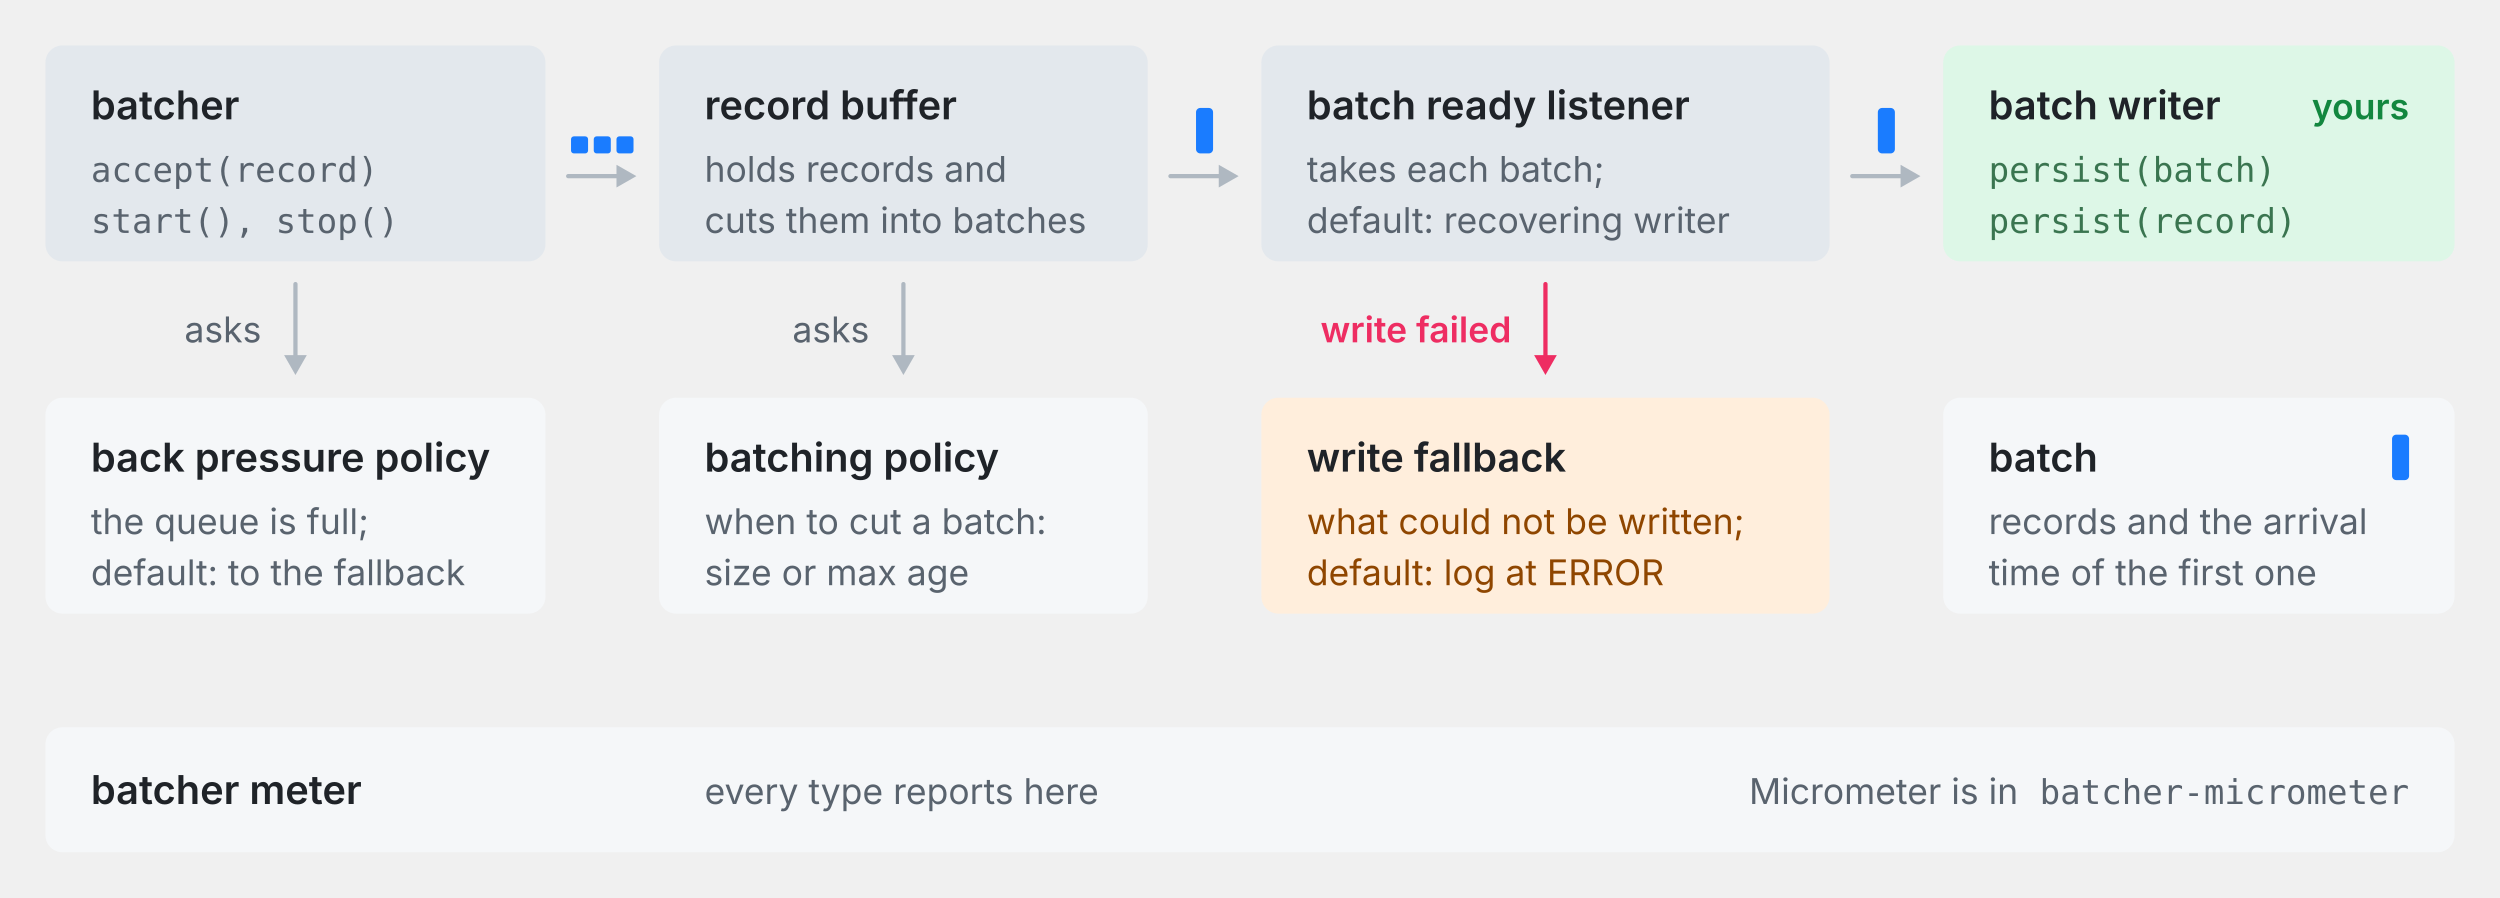
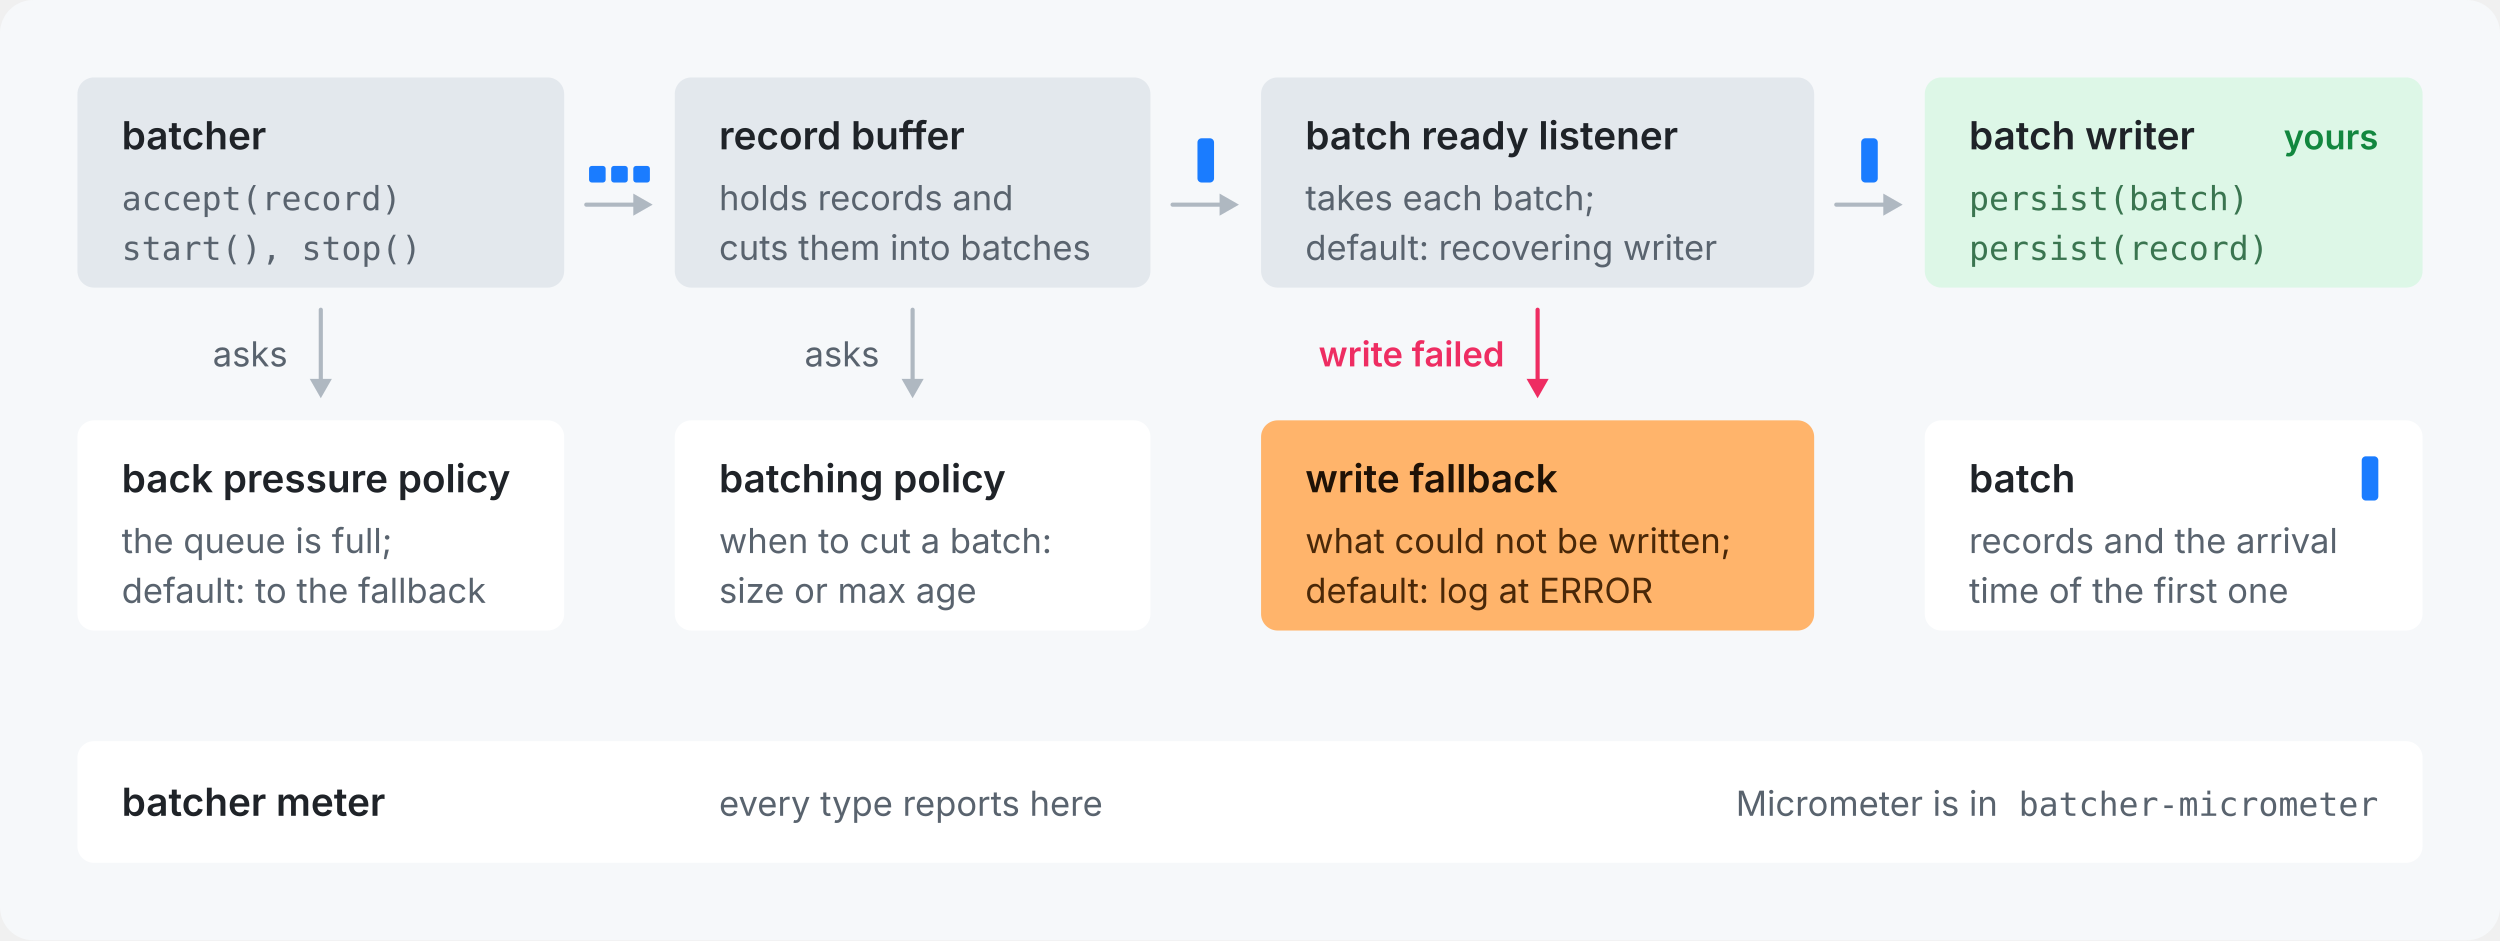
- <svg xmlns="http://www.w3.org/2000/svg" viewBox="0 0 880 316" width="880" height="316" role="img">
-   <rect x="16.0" y="16.0" width="176.0" height="76.0" rx="6" fill="#E3E8ED" />
-   <text x="32.0" y="42.0" font-family="-apple-system, BlinkMacSystemFont, 'Segoe UI', Inter, Helvetica, Arial, sans-serif" font-size="14" font-weight="600" fill="#1F2328" text-anchor="start">batcher</text>
-   <text x="32.0" y="64.0" font-family="ui-monospace, SFMono-Regular, 'SF Mono', Menlo, Consolas, monospace" font-size="12" font-weight="400" fill="#59636E" text-anchor="start">accept(record)</text>
-   <text x="32.0" y="82.0" font-family="ui-monospace, SFMono-Regular, 'SF Mono', Menlo, Consolas, monospace" font-size="12" font-weight="400" fill="#59636E" text-anchor="start">start(), stop()</text>
-   <rect x="232.0" y="16.0" width="172.0" height="76.0" rx="6" fill="#E3E8ED" />
-   <text x="248.0" y="42.0" font-family="-apple-system, BlinkMacSystemFont, 'Segoe UI', Inter, Helvetica, Arial, sans-serif" font-size="14" font-weight="600" fill="#1F2328" text-anchor="start">record buffer</text>
-   <text x="248.0" y="64.0" font-family="-apple-system, BlinkMacSystemFont, 'Segoe UI', Inter, Helvetica, Arial, sans-serif" font-size="12.5" font-weight="400" fill="#59636E" text-anchor="start">holds records and</text>
-   <text x="248.0" y="82.0" font-family="-apple-system, BlinkMacSystemFont, 'Segoe UI', Inter, Helvetica, Arial, sans-serif" font-size="12.5" font-weight="400" fill="#59636E" text-anchor="start">cuts them into batches</text>
-   <rect x="444.0" y="16.0" width="200.0" height="76.0" rx="6" fill="#E3E8ED" />
-   <text x="460.0" y="42.0" font-family="-apple-system, BlinkMacSystemFont, 'Segoe UI', Inter, Helvetica, Arial, sans-serif" font-size="14" font-weight="600" fill="#1F2328" text-anchor="start">batch ready listener</text>
-   <text x="460.0" y="64.0" font-family="-apple-system, BlinkMacSystemFont, 'Segoe UI', Inter, Helvetica, Arial, sans-serif" font-size="12.5" font-weight="400" fill="#59636E" text-anchor="start">takes each batch;</text>
-   <text x="460.0" y="82.0" font-family="-apple-system, BlinkMacSystemFont, 'Segoe UI', Inter, Helvetica, Arial, sans-serif" font-size="12.5" font-weight="400" fill="#59636E" text-anchor="start">default: recovering writer</text>
-   <rect x="684.0" y="16.0" width="180.0" height="76.0" rx="6" fill="#DDF7E7" />
-   <text x="700.0" y="42.0" font-family="-apple-system, BlinkMacSystemFont, 'Segoe UI', Inter, Helvetica, Arial, sans-serif" font-size="14" font-weight="600" fill="#1F2328" text-anchor="start">batch writer</text>
-   <text x="848.0" y="42.0" font-family="-apple-system, BlinkMacSystemFont, 'Segoe UI', Inter, Helvetica, Arial, sans-serif" font-size="12.5" font-weight="600" fill="#12873F" text-anchor="end">yours</text>
-   <text x="700.0" y="64.0" font-family="ui-monospace, SFMono-Regular, 'SF Mono', Menlo, Consolas, monospace" font-size="12" font-weight="400" fill="#3A7550" text-anchor="start">persist(batch)</text>
-   <text x="700.0" y="82.0" font-family="ui-monospace, SFMono-Regular, 'SF Mono', Menlo, Consolas, monospace" font-size="12" font-weight="400" fill="#3A7550" text-anchor="start">persist(record)</text>
-   <rect x="16.0" y="140.0" width="176.0" height="76.0" rx="6" fill="#F5F7F9" />
-   <text x="32.0" y="166.0" font-family="-apple-system, BlinkMacSystemFont, 'Segoe UI', Inter, Helvetica, Arial, sans-serif" font-size="14" font-weight="600" fill="#1F2328" text-anchor="start">back pressure policy</text>
-   <text x="32.0" y="188.0" font-family="-apple-system, BlinkMacSystemFont, 'Segoe UI', Inter, Helvetica, Arial, sans-serif" font-size="12.5" font-weight="400" fill="#59636E" text-anchor="start">the queue is full;</text>
-   <text x="32.0" y="206.0" font-family="-apple-system, BlinkMacSystemFont, 'Segoe UI', Inter, Helvetica, Arial, sans-serif" font-size="12.5" font-weight="400" fill="#59636E" text-anchor="start">default: to the fallback</text>
-   <rect x="232.0" y="140.0" width="172.0" height="76.0" rx="6" fill="#F5F7F9" />
-   <text x="248.0" y="166.0" font-family="-apple-system, BlinkMacSystemFont, 'Segoe UI', Inter, Helvetica, Arial, sans-serif" font-size="14" font-weight="600" fill="#1F2328" text-anchor="start">batching policy</text>
-   <text x="248.0" y="188.0" font-family="-apple-system, BlinkMacSystemFont, 'Segoe UI', Inter, Helvetica, Arial, sans-serif" font-size="12.5" font-weight="400" fill="#59636E" text-anchor="start">when to cut a batch:</text>
-   <text x="248.0" y="206.0" font-family="-apple-system, BlinkMacSystemFont, 'Segoe UI', Inter, Helvetica, Arial, sans-serif" font-size="12.5" font-weight="400" fill="#59636E" text-anchor="start">size or max age</text>
-   <rect x="444.0" y="140.0" width="200.0" height="76.0" rx="6" fill="#FFEEDC" />
-   <text x="460.0" y="166.0" font-family="-apple-system, BlinkMacSystemFont, 'Segoe UI', Inter, Helvetica, Arial, sans-serif" font-size="14" font-weight="600" fill="#1F2328" text-anchor="start">write fallback</text>
-   <text x="460.0" y="188.0" font-family="-apple-system, BlinkMacSystemFont, 'Segoe UI', Inter, Helvetica, Arial, sans-serif" font-size="12.5" font-weight="400" fill="#8F4600" text-anchor="start">what could not be written;</text>
-   <text x="460.0" y="206.0" font-family="-apple-system, BlinkMacSystemFont, 'Segoe UI', Inter, Helvetica, Arial, sans-serif" font-size="12.5" font-weight="400" fill="#8F4600" text-anchor="start">default: log at ERROR</text>
-   <rect x="684.0" y="140.0" width="180.0" height="76.0" rx="6" fill="#F5F7F9" />
-   <text x="700.0" y="166.0" font-family="-apple-system, BlinkMacSystemFont, 'Segoe UI', Inter, Helvetica, Arial, sans-serif" font-size="14" font-weight="600" fill="#1F2328" text-anchor="start">batch</text>
-   <text x="700.0" y="188.0" font-family="-apple-system, BlinkMacSystemFont, 'Segoe UI', Inter, Helvetica, Arial, sans-serif" font-size="12.5" font-weight="400" fill="#59636E" text-anchor="start">records and the arrival</text>
-   <text x="700.0" y="206.0" font-family="-apple-system, BlinkMacSystemFont, 'Segoe UI', Inter, Helvetica, Arial, sans-serif" font-size="12.5" font-weight="400" fill="#59636E" text-anchor="start">time of the first one</text>
-   <rect x="842.0" y="153.0" width="6.0" height="16.0" rx="1.5" fill="#1A7CFF" />
-   <path d="M200,62.0 L218,62.0" stroke="#AFB8C1" stroke-width="1.5" fill="none" stroke-linecap="round" stroke-linejoin="round" />
-   <path d="M217,58.0 L224,62.0 L217,66.0 Z" fill="#AFB8C1" />
-   <rect x="201.0" y="48.0" width="6.0" height="6.0" rx="1" fill="#1A7CFF" />
-   <rect x="209.0" y="48.0" width="6.0" height="6.0" rx="1" fill="#1A7CFF" />
-   <rect x="217.0" y="48.0" width="6.0" height="6.0" rx="1" fill="#1A7CFF" />
-   <path d="M412,62.0 L430,62.0" stroke="#AFB8C1" stroke-width="1.5" fill="none" stroke-linecap="round" stroke-linejoin="round" />
-   <path d="M429,58.0 L436,62.0 L429,66.0 Z" fill="#AFB8C1" />
-   <rect x="421.0" y="38.0" width="6.0" height="16.0" rx="1.5" fill="#1A7CFF" />
-   <path d="M652,62.0 L670,62.0" stroke="#AFB8C1" stroke-width="1.5" fill="none" stroke-linecap="round" stroke-linejoin="round" />
-   <path d="M669,58.0 L676,62.0 L669,66.0 Z" fill="#AFB8C1" />
-   <rect x="661.0" y="38.0" width="6.0" height="16.0" rx="1.5" fill="#1A7CFF" />
-   <path d="M104.0,100 L104.0,126" stroke="#AFB8C1" stroke-width="1.5" fill="none" stroke-linecap="round" stroke-linejoin="round" />
-   <path d="M100.0,125 L104.0,132 L108.0,125 Z" fill="#AFB8C1" />
-   <text x="92.0" y="120.5" font-family="-apple-system, BlinkMacSystemFont, 'Segoe UI', Inter, Helvetica, Arial, sans-serif" font-size="12.5" font-weight="400" fill="#59636E" text-anchor="end">asks</text>
-   <path d="M318.0,100 L318.0,126" stroke="#AFB8C1" stroke-width="1.5" fill="none" stroke-linecap="round" stroke-linejoin="round" />
-   <path d="M314.0,125 L318.0,132 L322.0,125 Z" fill="#AFB8C1" />
-   <text x="306.0" y="120.5" font-family="-apple-system, BlinkMacSystemFont, 'Segoe UI', Inter, Helvetica, Arial, sans-serif" font-size="12.5" font-weight="400" fill="#59636E" text-anchor="end">asks</text>
-   <path d="M544.0,100 L544.0,126" stroke="#EE2D62" stroke-width="1.5" fill="none" stroke-linecap="round" stroke-linejoin="round" />
-   <path d="M540.0,125 L544.0,132 L548.0,125 Z" fill="#EE2D62" />
-   <text x="532.0" y="120.5" font-family="-apple-system, BlinkMacSystemFont, 'Segoe UI', Inter, Helvetica, Arial, sans-serif" font-size="12.5" font-weight="600" fill="#EE2D62" text-anchor="end">write failed</text>
-   <rect x="16.0" y="256.0" width="848.0" height="44.0" rx="6" fill="#F5F7F9" />
-   <text x="32.0" y="283.0" font-family="-apple-system, BlinkMacSystemFont, 'Segoe UI', Inter, Helvetica, Arial, sans-serif" font-size="14" font-weight="600" fill="#1F2328" text-anchor="start">batcher meter</text>
-   <text x="248.0" y="283.0" font-family="-apple-system, BlinkMacSystemFont, 'Segoe UI', Inter, Helvetica, Arial, sans-serif" font-size="12.5" font-weight="400" fill="#59636E" text-anchor="start">every type reports here</text>
-   <text x="848.0" y="283.0" font-family="ui-monospace, SFMono-Regular, 'SF Mono', Menlo, Consolas, monospace" font-size="12" font-weight="400" fill="#59636E" text-anchor="end">batcher-micrometer</text>
-   <text x="710.4" y="283.0" font-family="-apple-system, BlinkMacSystemFont, 'Segoe UI', Inter, Helvetica, Arial, sans-serif" font-size="12.5" font-weight="400" fill="#59636E" text-anchor="end">Micrometer is in</text>
+ <svg xmlns="http://www.w3.org/2000/svg" viewBox="0 0 904 340" width="904" height="340" role="img">
+   <rect width="904" height="340" rx="12" fill="#F6F8FA" />
+   <g transform="translate(12,12)">
+     <rect x="16.0" y="16.0" width="176.0" height="76.0" rx="6" fill="#E3E8ED" />
+     <text x="32.0" y="42.0" font-family="-apple-system, BlinkMacSystemFont, 'Segoe UI', Inter, Helvetica, Arial, sans-serif" font-size="14" font-weight="600" fill="#1F2328" text-anchor="start">batcher</text>
+     <text x="32.0" y="64.0" font-family="ui-monospace, SFMono-Regular, 'SF Mono', Menlo, Consolas, monospace" font-size="12" font-weight="400" fill="#59636E" text-anchor="start">accept(record)</text>
+     <text x="32.0" y="82.0" font-family="ui-monospace, SFMono-Regular, 'SF Mono', Menlo, Consolas, monospace" font-size="12" font-weight="400" fill="#59636E" text-anchor="start">start(), stop()</text>
+     <rect x="232.0" y="16.0" width="172.0" height="76.0" rx="6" fill="#E3E8ED" />
+     <text x="248.0" y="42.0" font-family="-apple-system, BlinkMacSystemFont, 'Segoe UI', Inter, Helvetica, Arial, sans-serif" font-size="14" font-weight="600" fill="#1F2328" text-anchor="start">record buffer</text>
+     <text x="248.0" y="64.0" font-family="-apple-system, BlinkMacSystemFont, 'Segoe UI', Inter, Helvetica, Arial, sans-serif" font-size="12.5" font-weight="400" fill="#59636E" text-anchor="start">holds records and</text>
+     <text x="248.0" y="82.0" font-family="-apple-system, BlinkMacSystemFont, 'Segoe UI', Inter, Helvetica, Arial, sans-serif" font-size="12.5" font-weight="400" fill="#59636E" text-anchor="start">cuts them into batches</text>
+     <rect x="444.0" y="16.0" width="200.0" height="76.0" rx="6" fill="#E3E8ED" />
+     <text x="460.0" y="42.0" font-family="-apple-system, BlinkMacSystemFont, 'Segoe UI', Inter, Helvetica, Arial, sans-serif" font-size="14" font-weight="600" fill="#1F2328" text-anchor="start">batch ready listener</text>
+     <text x="460.0" y="64.0" font-family="-apple-system, BlinkMacSystemFont, 'Segoe UI', Inter, Helvetica, Arial, sans-serif" font-size="12.5" font-weight="400" fill="#59636E" text-anchor="start">takes each batch;</text>
+     <text x="460.0" y="82.0" font-family="-apple-system, BlinkMacSystemFont, 'Segoe UI', Inter, Helvetica, Arial, sans-serif" font-size="12.5" font-weight="400" fill="#59636E" text-anchor="start">default: recovering writer</text>
+     <rect x="684.0" y="16.0" width="180.0" height="76.0" rx="6" fill="#DDF7E7" />
+     <text x="700.0" y="42.0" font-family="-apple-system, BlinkMacSystemFont, 'Segoe UI', Inter, Helvetica, Arial, sans-serif" font-size="14" font-weight="600" fill="#1F2328" text-anchor="start">batch writer</text>
+     <text x="848.0" y="42.0" font-family="-apple-system, BlinkMacSystemFont, 'Segoe UI', Inter, Helvetica, Arial, sans-serif" font-size="12.5" font-weight="600" fill="#12873F" text-anchor="end">yours</text>
+     <text x="700.0" y="64.0" font-family="ui-monospace, SFMono-Regular, 'SF Mono', Menlo, Consolas, monospace" font-size="12" font-weight="400" fill="#3A7550" text-anchor="start">persist(batch)</text>
+     <text x="700.0" y="82.0" font-family="ui-monospace, SFMono-Regular, 'SF Mono', Menlo, Consolas, monospace" font-size="12" font-weight="400" fill="#3A7550" text-anchor="start">persist(record)</text>
+     <rect x="16.0" y="140.0" width="176.0" height="76.0" rx="6" fill="#FFFFFF" />
+     <text x="32.0" y="166.0" font-family="-apple-system, BlinkMacSystemFont, 'Segoe UI', Inter, Helvetica, Arial, sans-serif" font-size="14" font-weight="600" fill="#1F2328" text-anchor="start">back pressure policy</text>
+     <text x="32.0" y="188.0" font-family="-apple-system, BlinkMacSystemFont, 'Segoe UI', Inter, Helvetica, Arial, sans-serif" font-size="12.5" font-weight="400" fill="#59636E" text-anchor="start">the queue is full;</text>
+     <text x="32.0" y="206.0" font-family="-apple-system, BlinkMacSystemFont, 'Segoe UI', Inter, Helvetica, Arial, sans-serif" font-size="12.5" font-weight="400" fill="#59636E" text-anchor="start">default: to the fallback</text>
+     <rect x="232.0" y="140.0" width="172.0" height="76.0" rx="6" fill="#FFFFFF" />
+     <text x="248.0" y="166.0" font-family="-apple-system, BlinkMacSystemFont, 'Segoe UI', Inter, Helvetica, Arial, sans-serif" font-size="14" font-weight="600" fill="#1F2328" text-anchor="start">batching policy</text>
+     <text x="248.0" y="188.0" font-family="-apple-system, BlinkMacSystemFont, 'Segoe UI', Inter, Helvetica, Arial, sans-serif" font-size="12.5" font-weight="400" fill="#59636E" text-anchor="start">when to cut a batch:</text>
+     <text x="248.0" y="206.0" font-family="-apple-system, BlinkMacSystemFont, 'Segoe UI', Inter, Helvetica, Arial, sans-serif" font-size="12.5" font-weight="400" fill="#59636E" text-anchor="start">size or max age</text>
+     <rect x="444.0" y="140.0" width="200.0" height="76.0" rx="6" fill="#FFB46B" />
+     <text x="460.0" y="166.0" font-family="-apple-system, BlinkMacSystemFont, 'Segoe UI', Inter, Helvetica, Arial, sans-serif" font-size="14" font-weight="600" fill="#1F1206" text-anchor="start">write fallback</text>
+     <text x="460.0" y="188.0" font-family="-apple-system, BlinkMacSystemFont, 'Segoe UI', Inter, Helvetica, Arial, sans-serif" font-size="12.5" font-weight="400" fill="#4A2808" text-anchor="start">what could not be written;</text>
+     <text x="460.0" y="206.0" font-family="-apple-system, BlinkMacSystemFont, 'Segoe UI', Inter, Helvetica, Arial, sans-serif" font-size="12.5" font-weight="400" fill="#4A2808" text-anchor="start">default: log at ERROR</text>
+     <rect x="684.0" y="140.0" width="180.0" height="76.0" rx="6" fill="#FFFFFF" />
+     <text x="700.0" y="166.0" font-family="-apple-system, BlinkMacSystemFont, 'Segoe UI', Inter, Helvetica, Arial, sans-serif" font-size="14" font-weight="600" fill="#1F2328" text-anchor="start">batch</text>
+     <text x="700.0" y="188.0" font-family="-apple-system, BlinkMacSystemFont, 'Segoe UI', Inter, Helvetica, Arial, sans-serif" font-size="12.5" font-weight="400" fill="#59636E" text-anchor="start">records and the arrival</text>
+     <text x="700.0" y="206.0" font-family="-apple-system, BlinkMacSystemFont, 'Segoe UI', Inter, Helvetica, Arial, sans-serif" font-size="12.5" font-weight="400" fill="#59636E" text-anchor="start">time of the first one</text>
+     <rect x="842.0" y="153.0" width="6.0" height="16.0" rx="1.5" fill="#1A7CFF" />
+     <path d="M200,62.0 L218,62.0" stroke="#AFB8C1" stroke-width="1.5" fill="none" stroke-linecap="round" stroke-linejoin="round" />
+     <path d="M217,58.0 L224,62.0 L217,66.0 Z" fill="#AFB8C1" />
+     <rect x="201.0" y="48.0" width="6.0" height="6.0" rx="1" fill="#1A7CFF" />
+     <rect x="209.0" y="48.0" width="6.0" height="6.0" rx="1" fill="#1A7CFF" />
+     <rect x="217.0" y="48.0" width="6.0" height="6.0" rx="1" fill="#1A7CFF" />
+     <path d="M412,62.0 L430,62.0" stroke="#AFB8C1" stroke-width="1.5" fill="none" stroke-linecap="round" stroke-linejoin="round" />
+     <path d="M429,58.0 L436,62.0 L429,66.0 Z" fill="#AFB8C1" />
+     <rect x="421.0" y="38.0" width="6.0" height="16.0" rx="1.5" fill="#1A7CFF" />
+     <path d="M652,62.0 L670,62.0" stroke="#AFB8C1" stroke-width="1.5" fill="none" stroke-linecap="round" stroke-linejoin="round" />
+     <path d="M669,58.0 L676,62.0 L669,66.0 Z" fill="#AFB8C1" />
+     <rect x="661.0" y="38.0" width="6.0" height="16.0" rx="1.5" fill="#1A7CFF" />
+     <path d="M104.0,100 L104.0,126" stroke="#AFB8C1" stroke-width="1.5" fill="none" stroke-linecap="round" stroke-linejoin="round" />
+     <path d="M100.0,125 L104.0,132 L108.0,125 Z" fill="#AFB8C1" />
+     <text x="92.0" y="120.5" font-family="-apple-system, BlinkMacSystemFont, 'Segoe UI', Inter, Helvetica, Arial, sans-serif" font-size="12.5" font-weight="400" fill="#59636E" text-anchor="end">asks</text>
+     <path d="M318.0,100 L318.0,126" stroke="#AFB8C1" stroke-width="1.5" fill="none" stroke-linecap="round" stroke-linejoin="round" />
+     <path d="M314.0,125 L318.0,132 L322.0,125 Z" fill="#AFB8C1" />
+     <text x="306.0" y="120.5" font-family="-apple-system, BlinkMacSystemFont, 'Segoe UI', Inter, Helvetica, Arial, sans-serif" font-size="12.5" font-weight="400" fill="#59636E" text-anchor="end">asks</text>
+     <path d="M544.0,100 L544.0,126" stroke="#EE2D62" stroke-width="1.5" fill="none" stroke-linecap="round" stroke-linejoin="round" />
+     <path d="M540.0,125 L544.0,132 L548.0,125 Z" fill="#EE2D62" />
+     <text x="532.0" y="120.5" font-family="-apple-system, BlinkMacSystemFont, 'Segoe UI', Inter, Helvetica, Arial, sans-serif" font-size="12.5" font-weight="600" fill="#EE2D62" text-anchor="end">write failed</text>
+     <rect x="16.0" y="256.0" width="848.0" height="44.0" rx="6" fill="#FFFFFF" />
+     <text x="32.0" y="283.0" font-family="-apple-system, BlinkMacSystemFont, 'Segoe UI', Inter, Helvetica, Arial, sans-serif" font-size="14" font-weight="600" fill="#1F2328" text-anchor="start">batcher meter</text>
+     <text x="248.0" y="283.0" font-family="-apple-system, BlinkMacSystemFont, 'Segoe UI', Inter, Helvetica, Arial, sans-serif" font-size="12.5" font-weight="400" fill="#59636E" text-anchor="start">every type reports here</text>
+     <text x="848.0" y="283.0" font-family="ui-monospace, SFMono-Regular, 'SF Mono', Menlo, Consolas, monospace" font-size="12" font-weight="400" fill="#59636E" text-anchor="end">batcher-micrometer</text>
+     <text x="710.4" y="283.0" font-family="-apple-system, BlinkMacSystemFont, 'Segoe UI', Inter, Helvetica, Arial, sans-serif" font-size="12.5" font-weight="400" fill="#59636E" text-anchor="end">Micrometer is in</text>
+   </g>
</svg>
